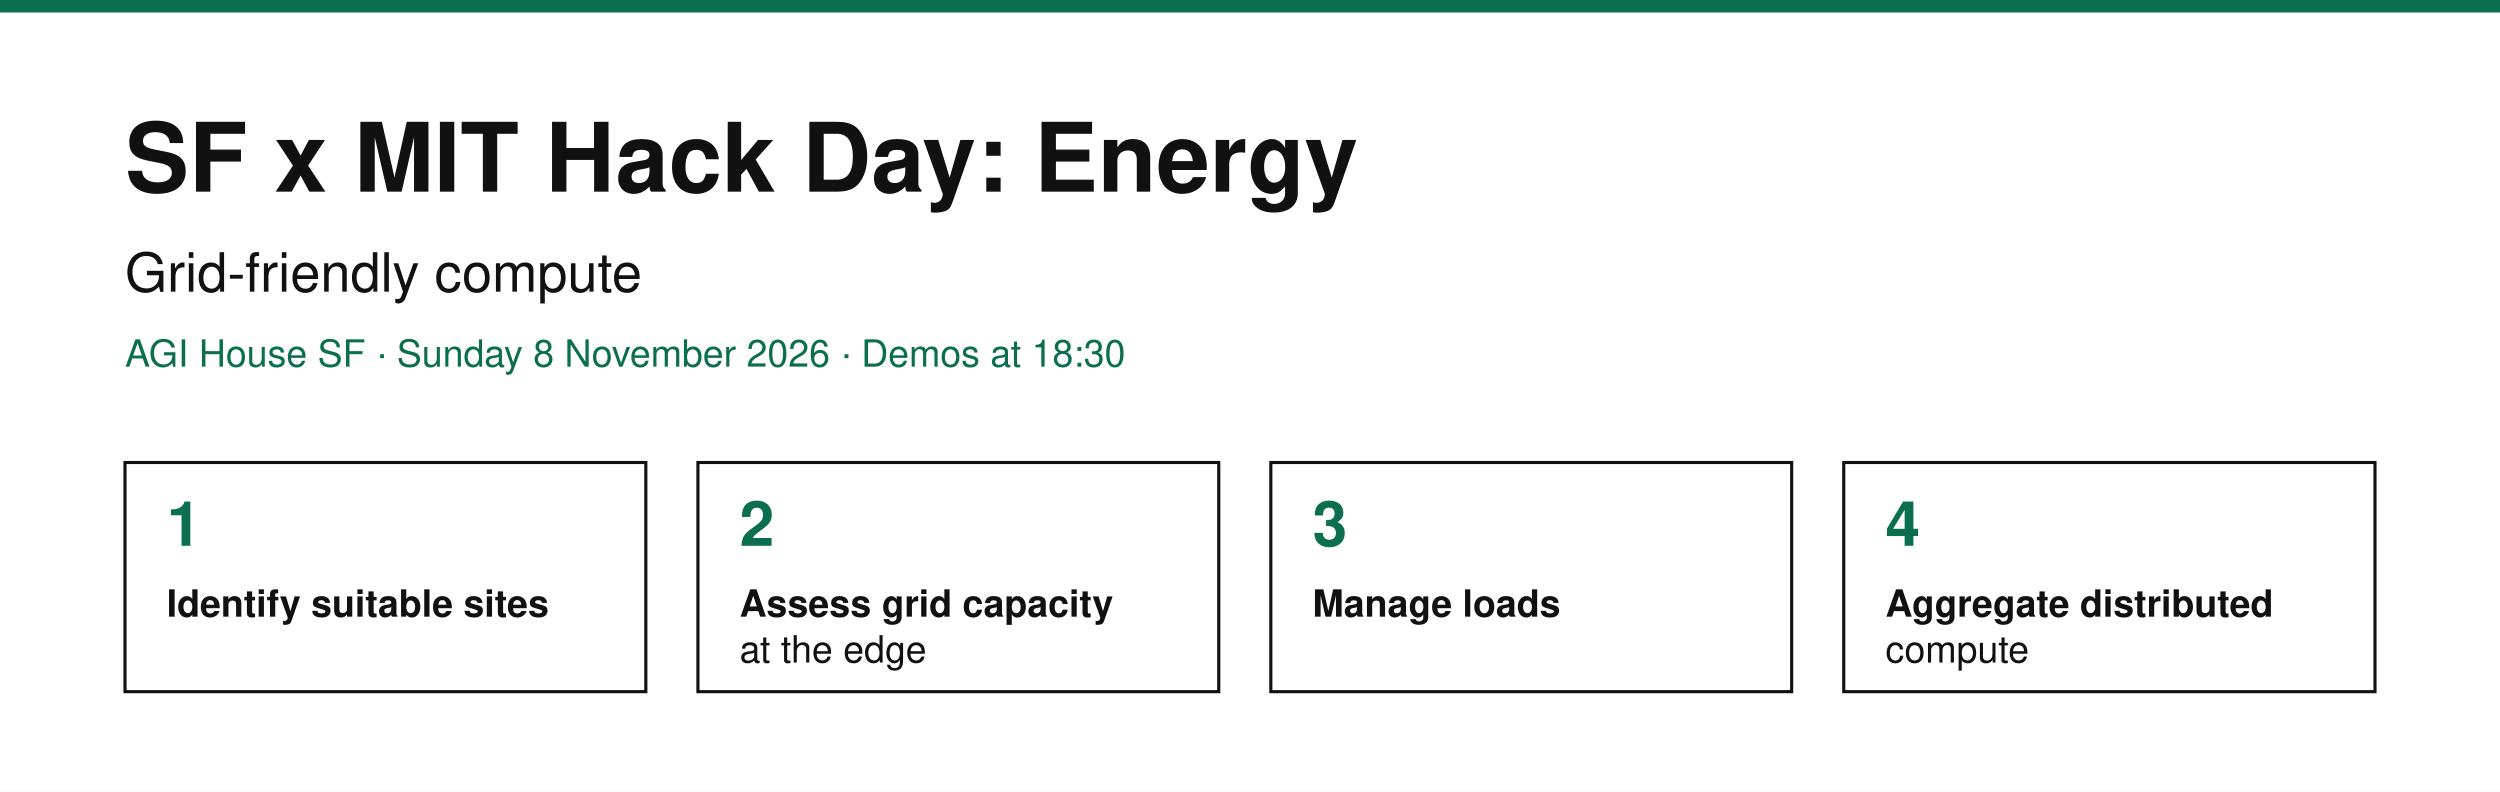
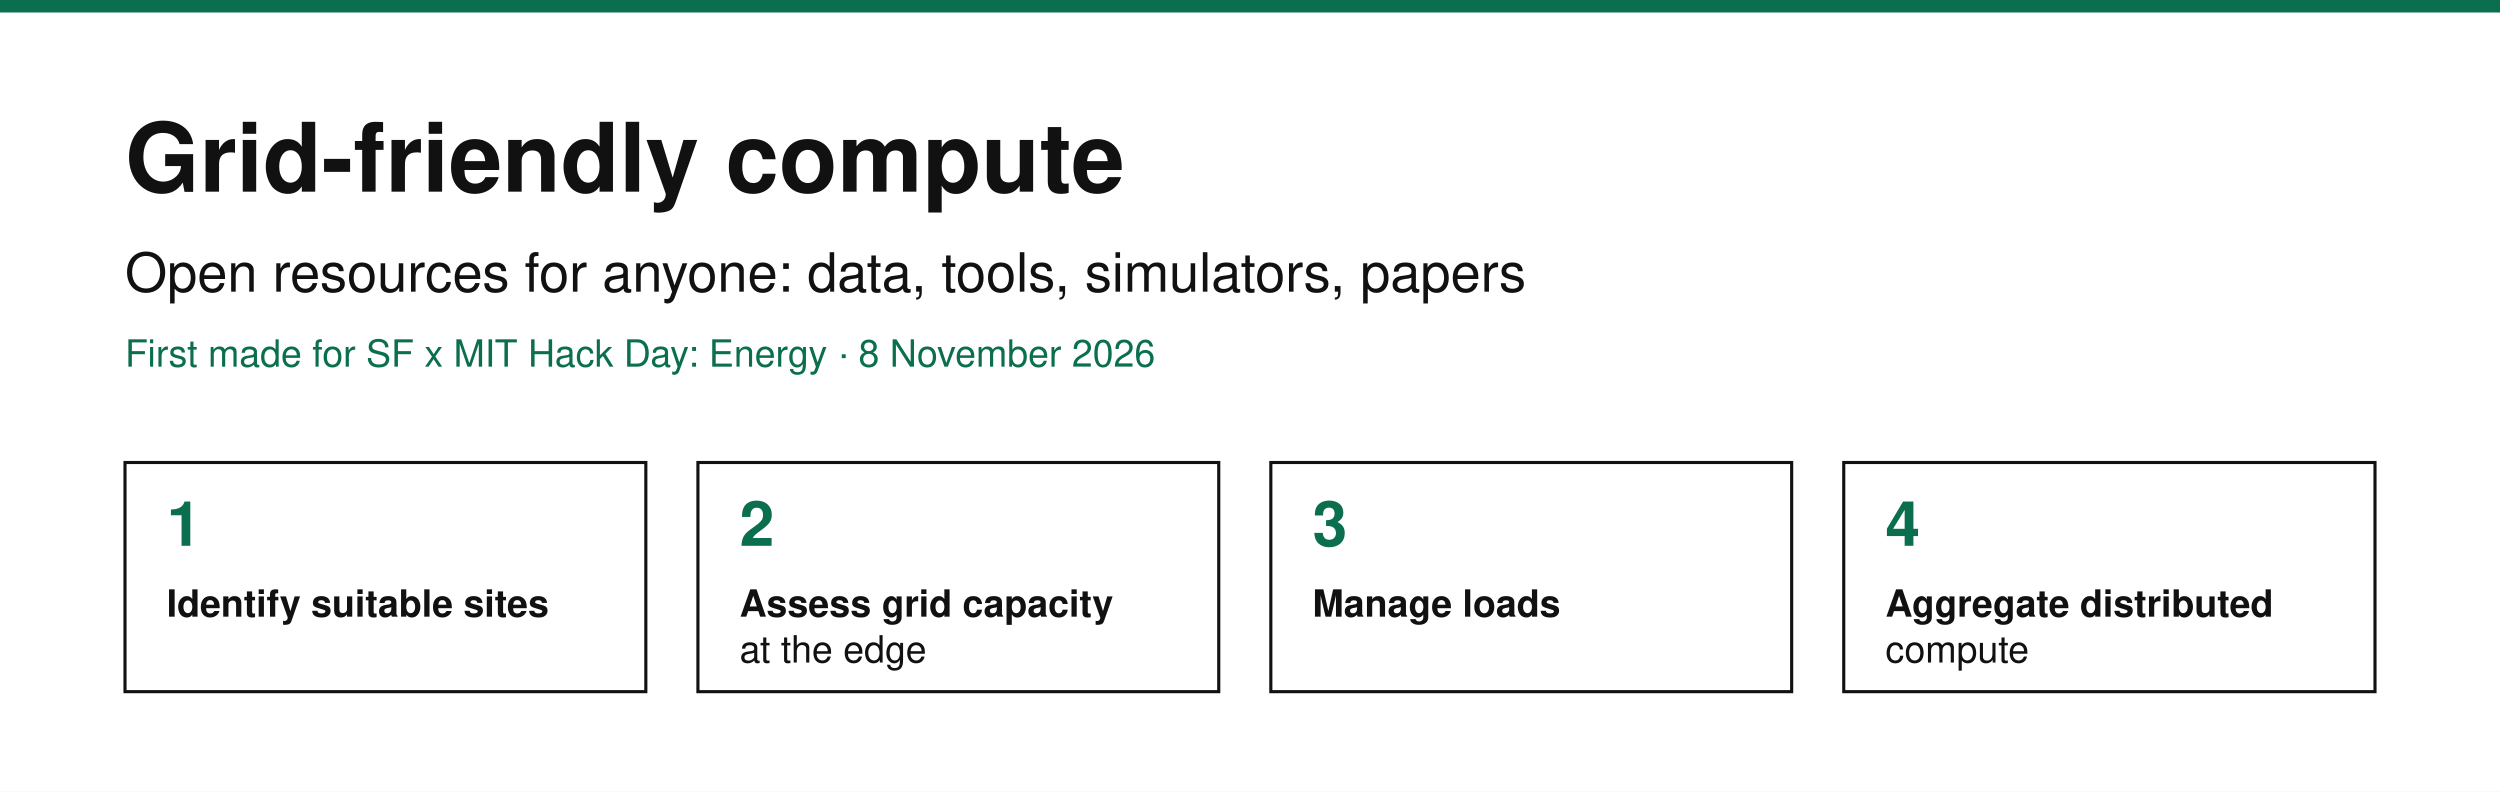
<svg xmlns="http://www.w3.org/2000/svg" width="1200" height="380" viewBox="0 0 1200 380" font-family="'DM Sans', -apple-system, 'Segoe UI', Helvetica, Arial, sans-serif">
  <rect width="1200" height="380" fill="#ffffff" />
  <rect x="0" y="0" width="1200" height="6" fill="#0b6e4f" />
-   <text x="60" y="92" font-size="46" font-weight="700" fill="#111111">SF x MIT Hack Day: Energy</text>
-   <text x="60" y="140" font-size="26" font-weight="400" fill="#111111">Grid-friendly compute</text>
-   <text x="60" y="176" font-size="18" font-weight="400" fill="#0b6e4f">AGI House SF   ·   Sunday 8 November 2026   ·   Demos at 18:30</text>
+   <text x="60" y="92" font-size="46" font-weight="700" fill="#111111">Grid-friendly compute</text>
+   <text x="60" y="140" font-size="26" font-weight="400" fill="#111111">Open resources for anyone: data, tools, simulators, papers</text>
+   <text x="60" y="176" font-size="18" font-weight="400" fill="#0b6e4f">First made for SF x MIT Hack Day: Energy   ·   8 November 2026</text>
  <g font-size="18" fill="#111111">
    <rect x="60" y="222" width="250" height="110" fill="#ffffff" stroke="#111111" stroke-width="1.5" />
    <text x="80" y="262" font-size="30" font-weight="700" fill="#0b6e4f">1</text>
    <text x="80" y="296" font-weight="700">Identify suitable sites</text>
    <rect x="335" y="222" width="250" height="110" fill="#ffffff" stroke="#111111" stroke-width="1.5" />
    <text x="355" y="262" font-size="30" font-weight="700" fill="#0b6e4f">2</text>
    <text x="355" y="296" font-weight="700">Assess grid capacity</text>
    <text x="355" y="318">at the edge</text>
    <rect x="610" y="222" width="250" height="110" fill="#ffffff" stroke="#111111" stroke-width="1.5" />
    <text x="630" y="262" font-size="30" font-weight="700" fill="#0b6e4f">3</text>
    <text x="630" y="296" font-weight="700">Manage loads</text>
    <rect x="885" y="222" width="255" height="110" fill="#ffffff" stroke="#111111" stroke-width="1.5" />
    <text x="905" y="262" font-size="30" font-weight="700" fill="#0b6e4f">4</text>
    <text x="905" y="296" font-weight="700">Aggregate distributed</text>
    <text x="905" y="318">compute</text>
  </g>
</svg>
